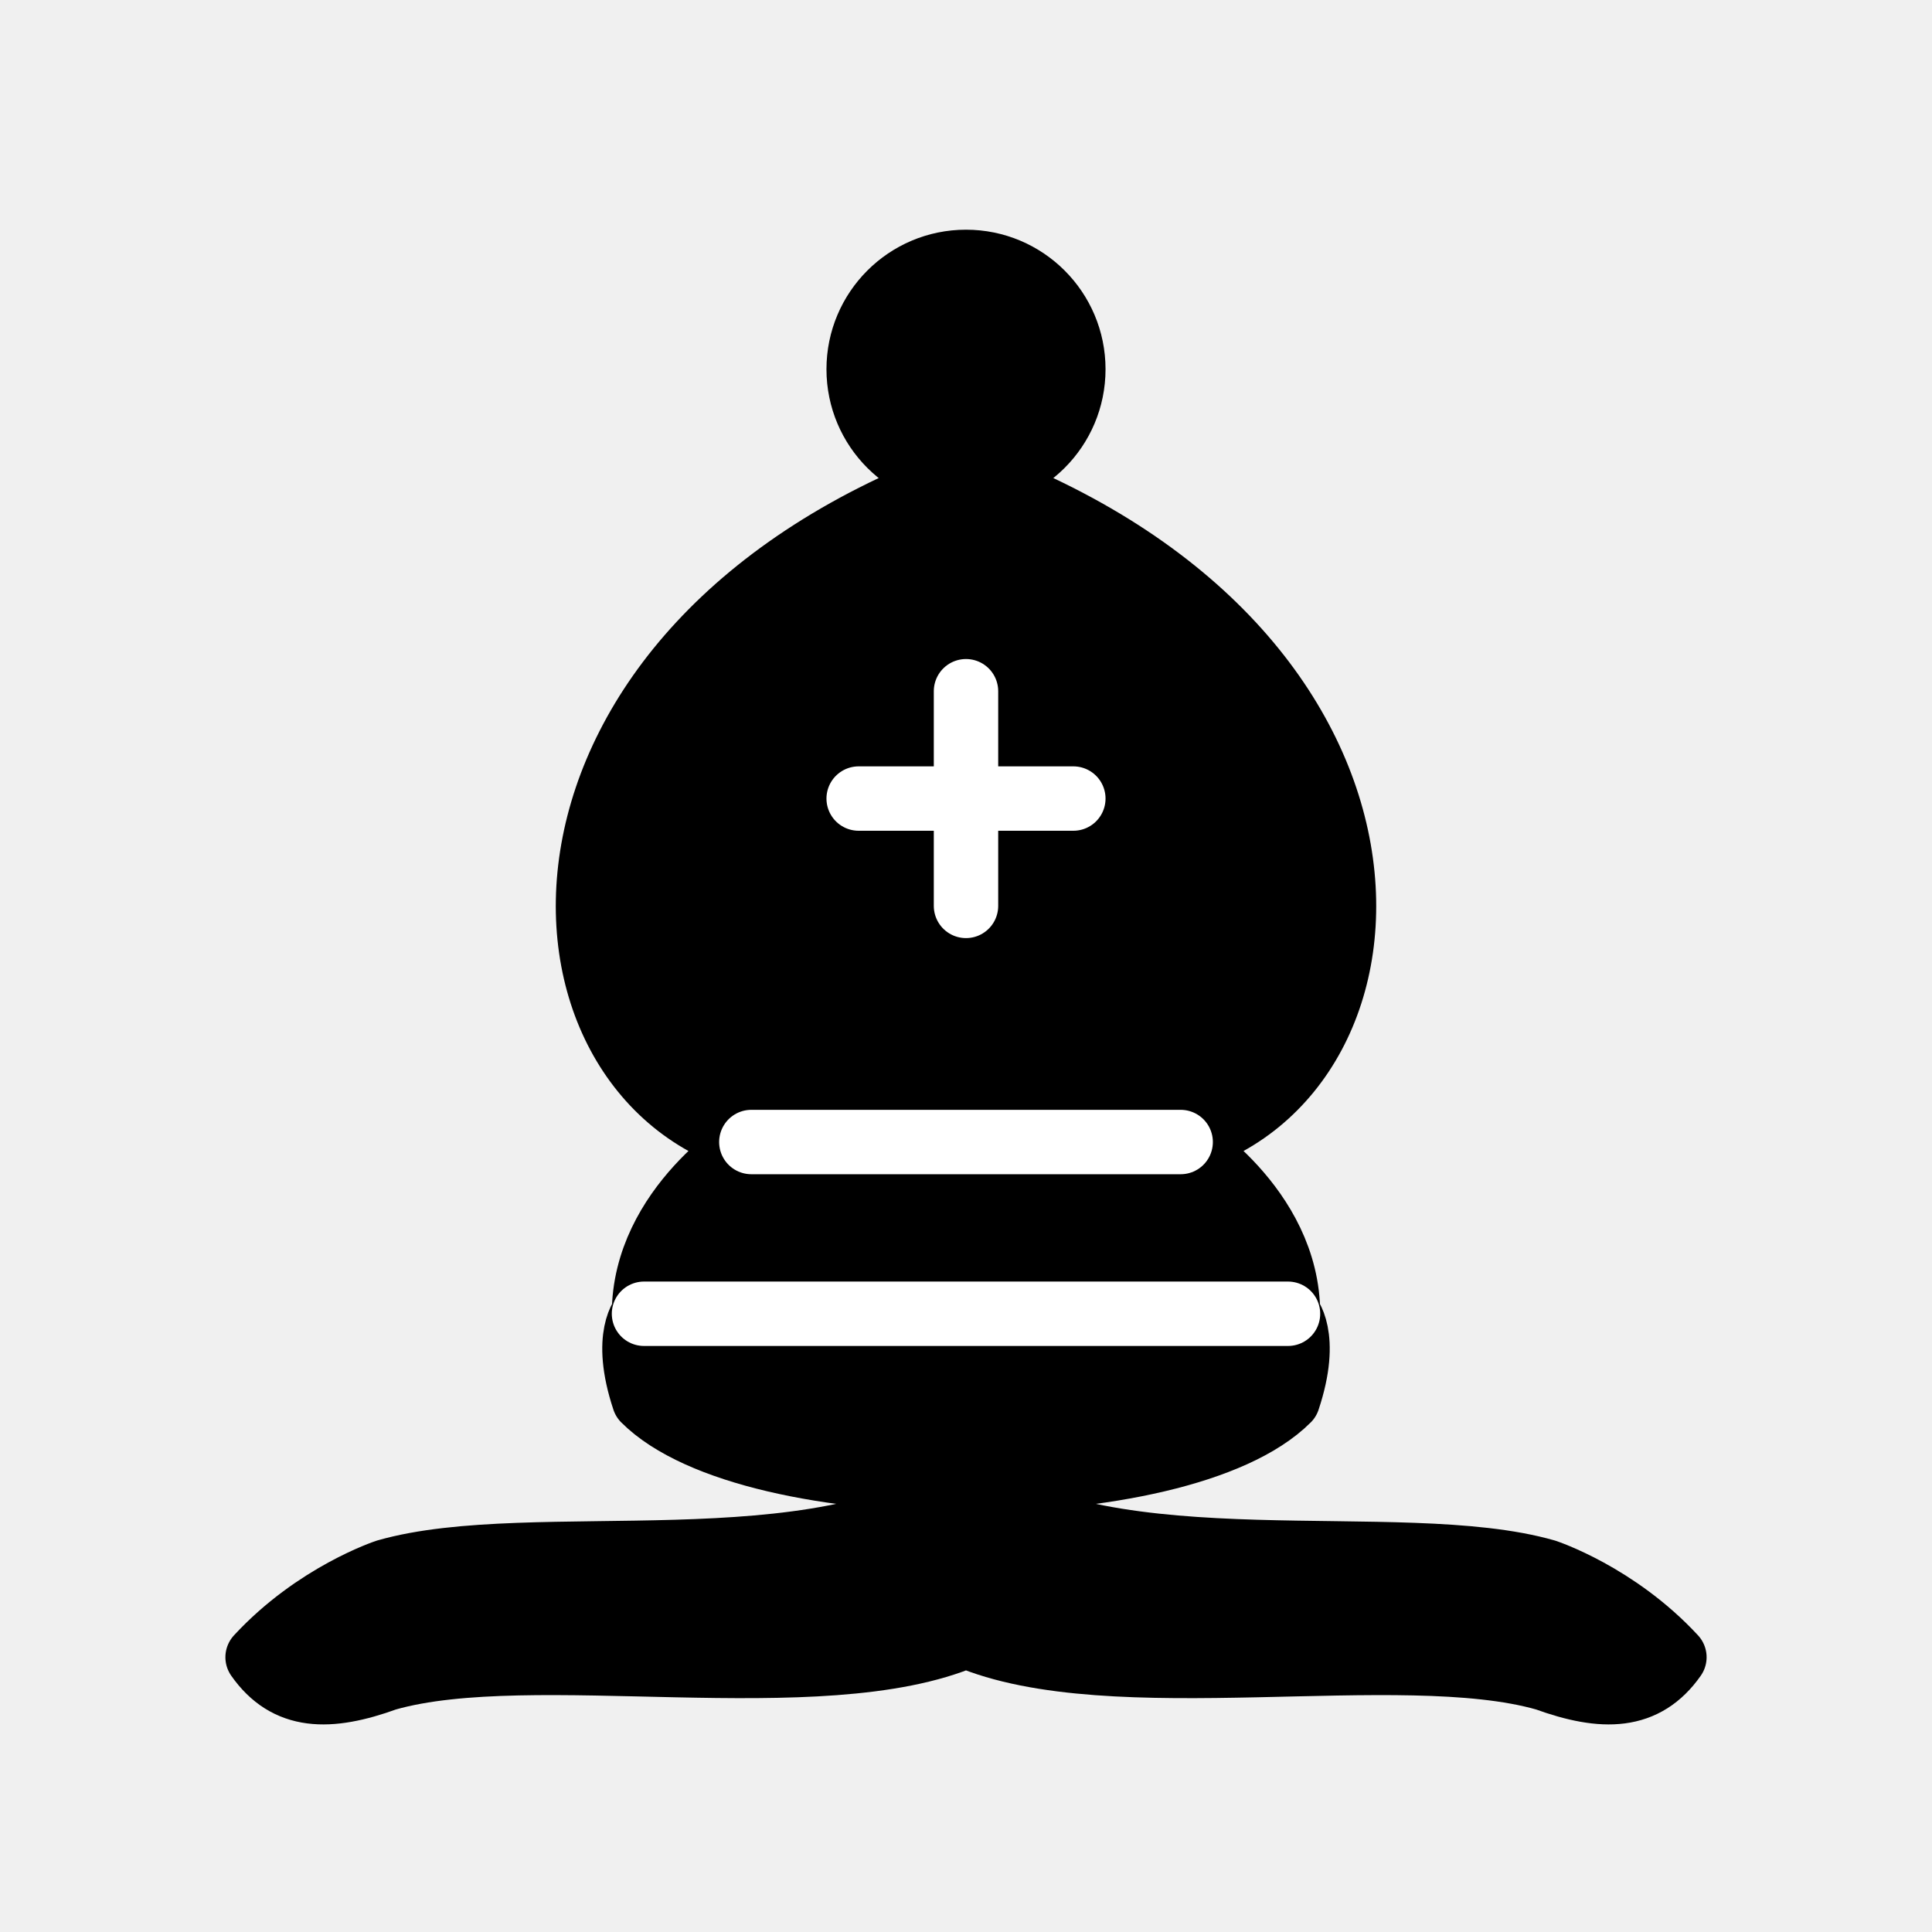
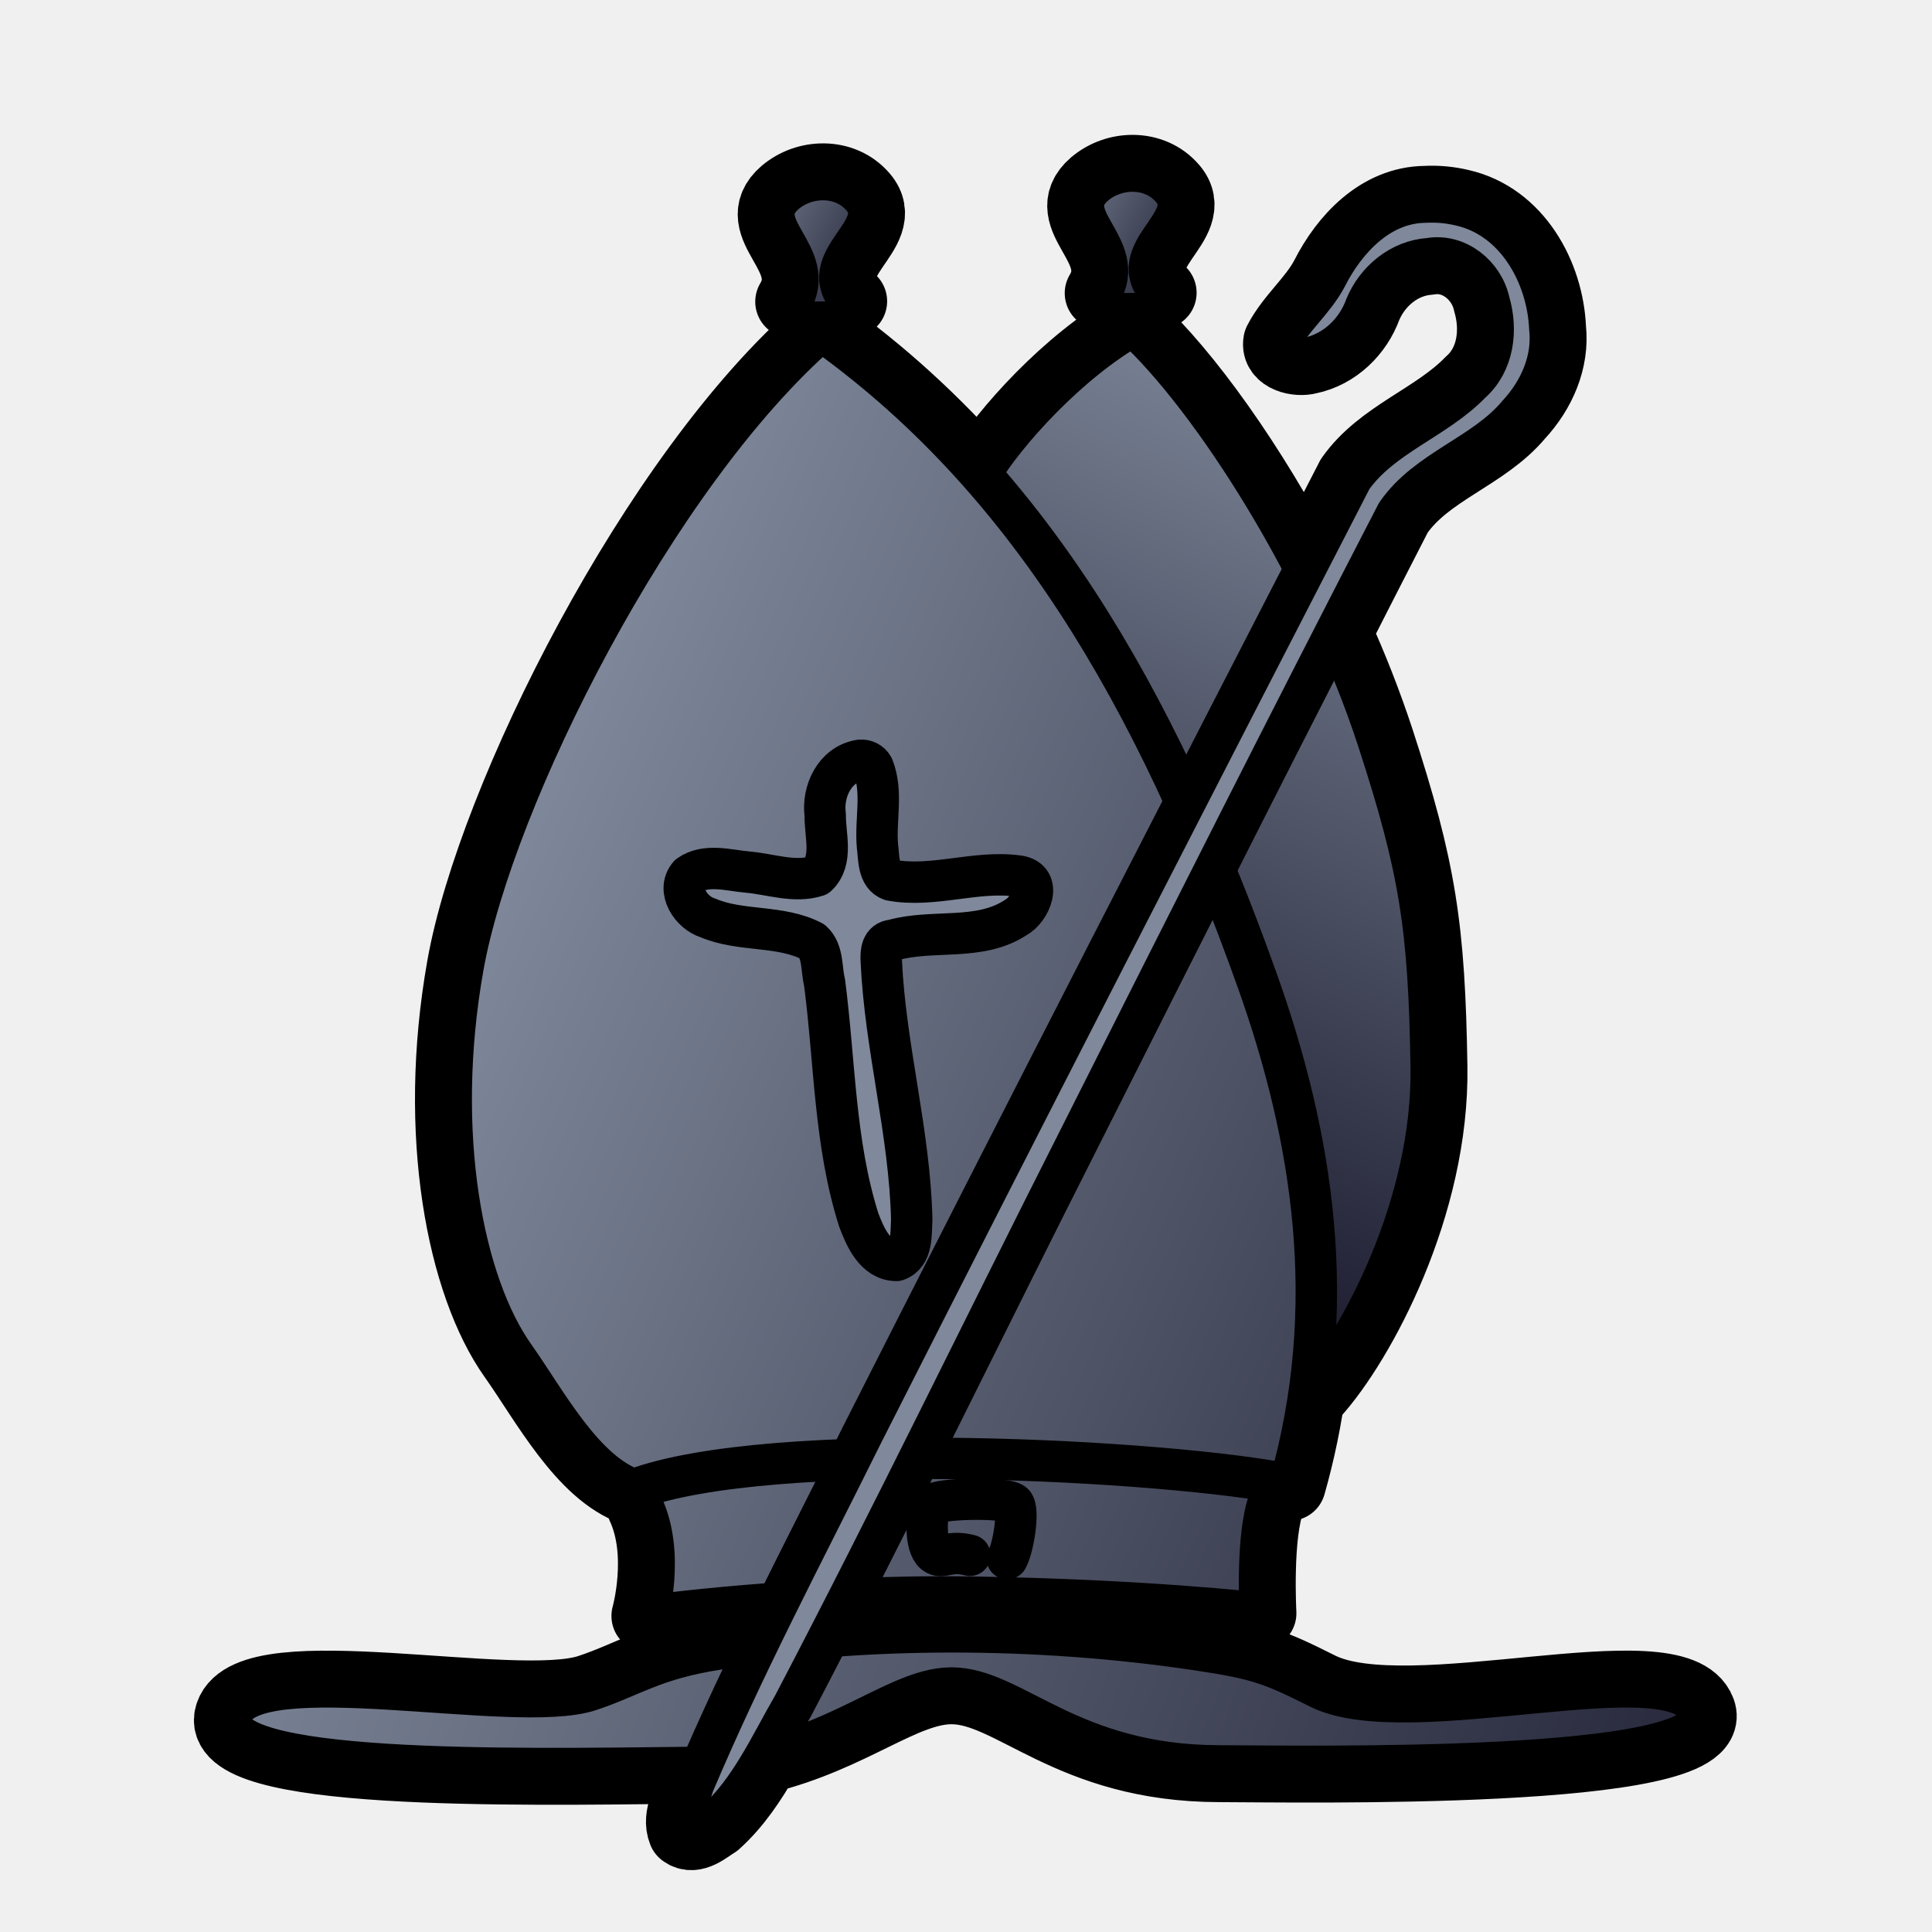
- <svg xmlns="http://www.w3.org/2000/svg" version="1.1" width="45" height="45">
-   <g style="opacity:1; fill:none; fill-rule:evenodd; fill-opacity:1; stroke:#000000; stroke-width:1.5; stroke-linecap:round; stroke-linejoin:round; stroke-miterlimit:4; stroke-dasharray:none; stroke-opacity:1;" transform="translate(0,0.6)">
-     <g style="fill:#000000; stroke:#000000; stroke-linecap:butt;">
-       <path d="M 9,36 C 12.39,35.03 19.11,36.43 22.5,34 C 25.89,36.43 32.61,35.03 36,36 C 36,36 37.65,36.54 39,38 C 38.32,38.97 37.35,38.99 36,38.5 C 32.61,37.53 25.89,38.96 22.5,37.5 C 19.11,38.96 12.39,37.53 9,38.5 C 7.65,38.99 6.68,38.97 6,38 C 7.35,36.54 9,36 9,36 z" />
-       <path d="M 15,32 C 17.5,34.5 27.5,34.5 30,32 C 30.5,30.5 30,30 30,30 C 30,27.5 27.5,26 27.5,26 C 33,24.5 33.5,14.5 22.5,10.5 C 11.5,14.5 12,24.5 17.5,26 C 17.5,26 15,27.5 15,30 C 15,30 14.5,30.5 15,32 z" />
-       <path d="M 25 8 A 2.5 2.5 0 1 1  20,8 A 2.5 2.5 0 1 1  25 8 z" />
-     </g>
-     <path d="M 17.5,26 L 27.5,26 M 15,30 L 30,30 M 22.5,15.5 L 22.5,20.5 M 20,18 L 25,18" style="fill:none; stroke:#ffffff; stroke-linejoin:miter;" />
-   </g>
+ <svg xmlns="http://www.w3.org/2000/svg" xmlns:xlink="http://www.w3.org/1999/xlink" id="bishop" version="1.0" viewBox="0 0 933.33 933.33">
+   <style id="style-base">.base{fill-opacity:1;fill-rule:evenodd;stroke-miterlimit:4;stroke-dasharray:none;stroke-linecap:round;stroke-linejoin:round;stroke-opacity:1}.stroke-medium{stroke-width:20}.stroke-color{stroke:#000}.fill-color{fill:#7f899b}</style>
+   <defs id="defs36222">
+     <linearGradient id="fillGradient">
+       <stop id="stop0" offset="0" stop-color="#7f899b" stop-opacity="1" />
+       <stop id="stop1" offset="1" stop-color="#1c1c2f" stop-opacity="1" />
+     </linearGradient>
+     <linearGradient xlink:href="#fillGradient" id="shoulders-gradient" x1="136.1" x2="784.78" y1="629.62" y2="865.1" gradientTransform="matrix(1.2051 0 0 1.18532 -52.88 -98.27)" gradientUnits="userSpaceOnUse" />
+     <linearGradient xlink:href="#fillGradient" id="top-deco-1-gradient" x1="321.16" x2="395.43" y1="90.16" y2="128.46" gradientTransform="matrix(1.07338 0 0 1.05577 6.2 -.71)" gradientUnits="userSpaceOnUse" />
+     <linearGradient xlink:href="#fillGradient" id="top-deco-2-gradient" x1="321.16" x2="395.43" y1="90.16" y2="128.46" gradientTransform="matrix(1.07338 0 0 1.05577 155.72 -4.82)" gradientUnits="userSpaceOnUse" />
+     <linearGradient xlink:href="#fillGradient" id="hat-2-gradient" x1="192.3" x2="825.78" y1="446.01" y2="717.34" gradientTransform="matrix(1.07338 0 0 1.05577 6.2 -.71)" gradientUnits="userSpaceOnUse" />
+     <linearGradient xlink:href="#fillGradient" id="crown-base-gradient" x1="192.3" x2="825.78" y1="446.01" y2="717.34" gradientTransform="matrix(1.07338 0 0 1.05577 6.2 -.71)" gradientUnits="userSpaceOnUse" />
+     <linearGradient xlink:href="#fillGradient" id="hat-1-gradient" x1="721.62" x2="541.27" y1="220.04" y2="599.38" gradientTransform="matrix(1.07338 0 0 1.05577 6.2 -.71)" gradientUnits="userSpaceOnUse" />
+   </defs>
+   <path id="boundary" fill="none" stroke-width="35" d="M560.57 141.42c-18.93-19.68 19.55-33.92 5.48-50.34-4.87-5.69-11.66-8.32-18.49-8.42a28.41 28.41 0 0 0-18.8 6.7c-18.08 15.62 16.5 29.9 3.1 52.27m-120.8 3.9c-18.94-19.68 19.54-33.92 5.47-50.34-4.87-5.7-11.65-8.32-18.49-8.42a28.4 28.4 0 0 0-18.79 6.7c-18.09 15.62 16.49 29.9 3.1 52.27m226.43 633.58s-2.1-38.02 4.38-54.66a14.5 14.5 0 0 0-2.33-9.62c4.54.7 8.62 1.42 12.17 2.14a336.04 336.04 0 0 0 10.05-48.9l1.6 4.42c21.99-24.41 57.8-90.4 56.74-157.4-1.06-67-5.3-95.18-25.75-157.89a515.64 515.64 0 0 0-20.28-51.83c9.8-19.13 19.48-38.3 29.35-57.4 14.58-21.22 42.26-28.33 58.6-47.94 10.41-11.23 17.07-26.11 15.4-41.53-1.08-25.65-16.18-53.41-43.17-59.52a59.47 59.47 0 0 0-17-1.55c-22.1.2-38.59 18.05-47.75 36.18-6.06 11.51-16.76 19.9-22.7 31.4-1.25 6.92 8.8 9.17 14.09 7.68 12.93-2.7 23.18-12.75 27.55-24.84 5.18-12.44 16.88-22.23 30.75-23.13 13.62-2.36 26.2 8.17 28.95 20.98 3.96 13.43 2.17 29.25-8.83 39-17.15 17.7-43.18 25.62-57.62 46.15-7.52 14.6-15.01 29.22-22.53 43.82-26.08-50.12-57.53-94.11-82.96-117.63-31.37 17.7-61.79 51.73-73.4 71l.9 2.47c-23.42-26.75-49.24-50.48-78.17-71.03-80.28 69.5-158.69 226.2-173.12 307.28-14.42 81.1.1 153.4 24.73 188.18 15.44 21.78 33.25 55.94 57.7 64.47a113.27 113.27 0 0 1 6.11-2.07 13.6 13.6 0 0 0-1.6 10.29c10.64 23.1 2.24 52.82 2.24 52.82s25.52-3.48 62.8-6.16m-9.47 19.61c-6.3.79-12.64 1.54-18.82 2.48-31.81 4.84-42.26 13.36-62.67 20.08-36.01 11.87-163.07-17.53-173.06 11.61-10 29.15 136.77 26.5 218.52 25.6 2.94-.02 5.73-.21 8.54-.38-1.25 2.89-2.54 5.75-3.77 8.65-1.89 7.18-7.56 15.13-4.52 22.6 4.8 3.66 10.84-2 15-4.49 9.86-8.86 17.12-19.88 23.73-31.33 42.09-10.36 67.11-33.43 90.45-33.47 29.78-.04 56.95 37.5 129.37 37.63 38.86.07 243.43 4.09 232.06-26.41-11.37-30.5-140.56 10.46-183.82-11.23-22.64-11.36-29.29-14.05-58.58-18.41" class="base stroke-color" />
+   <path id="shoulders" fill="url(#shoulders-gradient)" d="M330.18 853.89c67.27-.74 99.66-38.38 129.43-38.43 29.78-.04 56.95 37.51 129.37 37.63 38.86.07 243.43 4.09 232.06-26.41-11.37-30.5-140.56 10.46-183.82-11.23-22.64-11.36-29.29-14.05-58.58-18.41-79.01-11.78-159.8-11.3-231.25-.45-31.81 4.84-42.26 13.36-62.67 20.08-36 11.87-163.07-17.53-173.06 11.61-10 29.15 136.77 26.5 218.52 25.6z" class="base stroke-color stroke-medium" />
+   <path id="crown-base" fill="url(#crown-base-gradient)" d="M613.16 724.66c6.48-56.45-315.7-52.28-302.53 3.18 10.65 23.1 2.25 52.82 2.25 52.82s74.36-10.38 157.13-9.08c82.76 1.29 138.77 7.74 138.77 7.74s-2.1-38.02 4.38-54.66z" class="base stroke-color stroke-medium" />
+   <path id="hat-1" fill="url(#hat-1-gradient)" d="M474.1 228.25c11.6-19.27 42.02-53.3 73.39-71 38.89 35.96 91.92 119.7 118.15 200.16 20.45 62.71 24.69 90.9 25.75 157.89 1.07 67-34.75 132.99-56.74 157.4" class="base stroke-color stroke-medium" />
+   <path id="hat-2" fill="url(#hat-2-gradient)" d="M306.14 719.62c-24.46-8.53-42.27-42.69-57.7-64.47-24.64-34.78-39.16-107.09-24.74-188.18 14.43-81.09 92.84-237.78 173.12-307.28 97.86 69.5 160.96 174.58 210.76 314.6 26.65 74.93 39.88 156.93 15.42 242.9-57.08-11.6-250.37-22.58-316.86 2.43z" class="base stroke-color stroke-medium" />
+   <path id="jewel" fill="none" d="M468.53 751.36c-10.23-2.71-13.36 2.07-17.11-.99-4.6-3.75-4.34-19.36-1.29-23.32 2.6-3.4 36.1-3.82 39.39-.7 3.06 2.91-.1 21.82-2.93 26.6" class="base stroke-color stroke-medium" />
+   <path id="cross" d="M415.5 367.29c-12.27 1.91-18.38 15.14-16.84 26.36-.21 9.6 4.06 21.95-3.96 29.46-10.85 3.55-22.6-.9-33.65-1.82-9.1-.82-20.08-4.2-28.17 1.56-6.2 7.22 1.04 18.12 9.02 20.55 16.05 6.87 35.1 3.29 50.55 11.42 5.33 4.84 4.24 13.26 5.87 19.7 5.02 38.32 4.75 77.72 16.54 114.84 3.08 8.15 7.9 19.46 18.2 19.54 7.97-2.68 6.97-13.08 7.39-19.8-.97-42.1-12.84-83.13-14.73-125.14-.2-4.14.17-9.33 5.6-9.77 19.29-5.46 41.81.62 59.34-10.92 7.2-3.84 13.21-18.15 1.55-20.02-20.57-2.98-41.35 5.74-61.8 1.94-6.32-2.2-5.76-10.82-6.5-16.23-1.2-12.75 2.74-26.33-2.18-38.5a6.45 6.45 0 0 0-6.24-3.17z" class="base stroke-color stroke-medium fill-color" />
+   <path id="top-deco-1" fill="url(#top-deco-1-gradient)" d="M382.34 145.74c13.4-22.37-21.18-36.65-3.1-52.28 10.17-8.78 27.54-9.65 37.3 1.73 14.06 16.42-24.42 30.66-5.49 50.34" class="base stroke-color stroke-medium" />
+   <path id="top-deco-2" fill="url(#top-deco-2-gradient)" d="M531.86 141.63c13.4-22.37-21.18-36.65-3.1-52.28 10.16-8.77 27.54-9.65 37.3 1.73 14.06 16.42-24.42 30.66-5.49 50.34" class="base stroke-color stroke-medium" />
+   <path id="stick" d="M688.53 97.64c-22.1.2-38.58 18.05-47.74 36.18-6.06 11.51-16.76 19.9-22.7 31.39-1.25 6.93 8.8 9.18 14.09 7.69 12.93-2.7 23.18-12.75 27.54-24.84 5.19-12.44 16.89-22.23 30.76-23.13 13.62-2.36 26.2 8.17 28.95 20.98 3.96 13.43 2.17 29.25-8.83 39-17.15 17.7-43.18 25.62-57.62 46.15-79.27 153.86-158.41 307.81-236.61 462.2-27.77 56-57.1 111.36-81.42 168.89-1.89 7.18-7.57 15.14-4.52 22.6 4.8 3.66 10.84-2 15-4.49 17.09-15.35 26.56-37.03 37.9-56.58 47.73-91.1 92.47-183.7 138.94-275.45 50.45-100.19 100.9-200.41 152.44-300.04 14.58-21.23 42.26-28.34 58.6-47.95 10.41-11.23 17.07-26.11 15.4-41.53-1.08-25.65-16.18-53.41-43.17-59.52a59.47 59.47 0 0 0-17-1.55z" class="base stroke-color stroke-medium fill-color" />
</svg>
